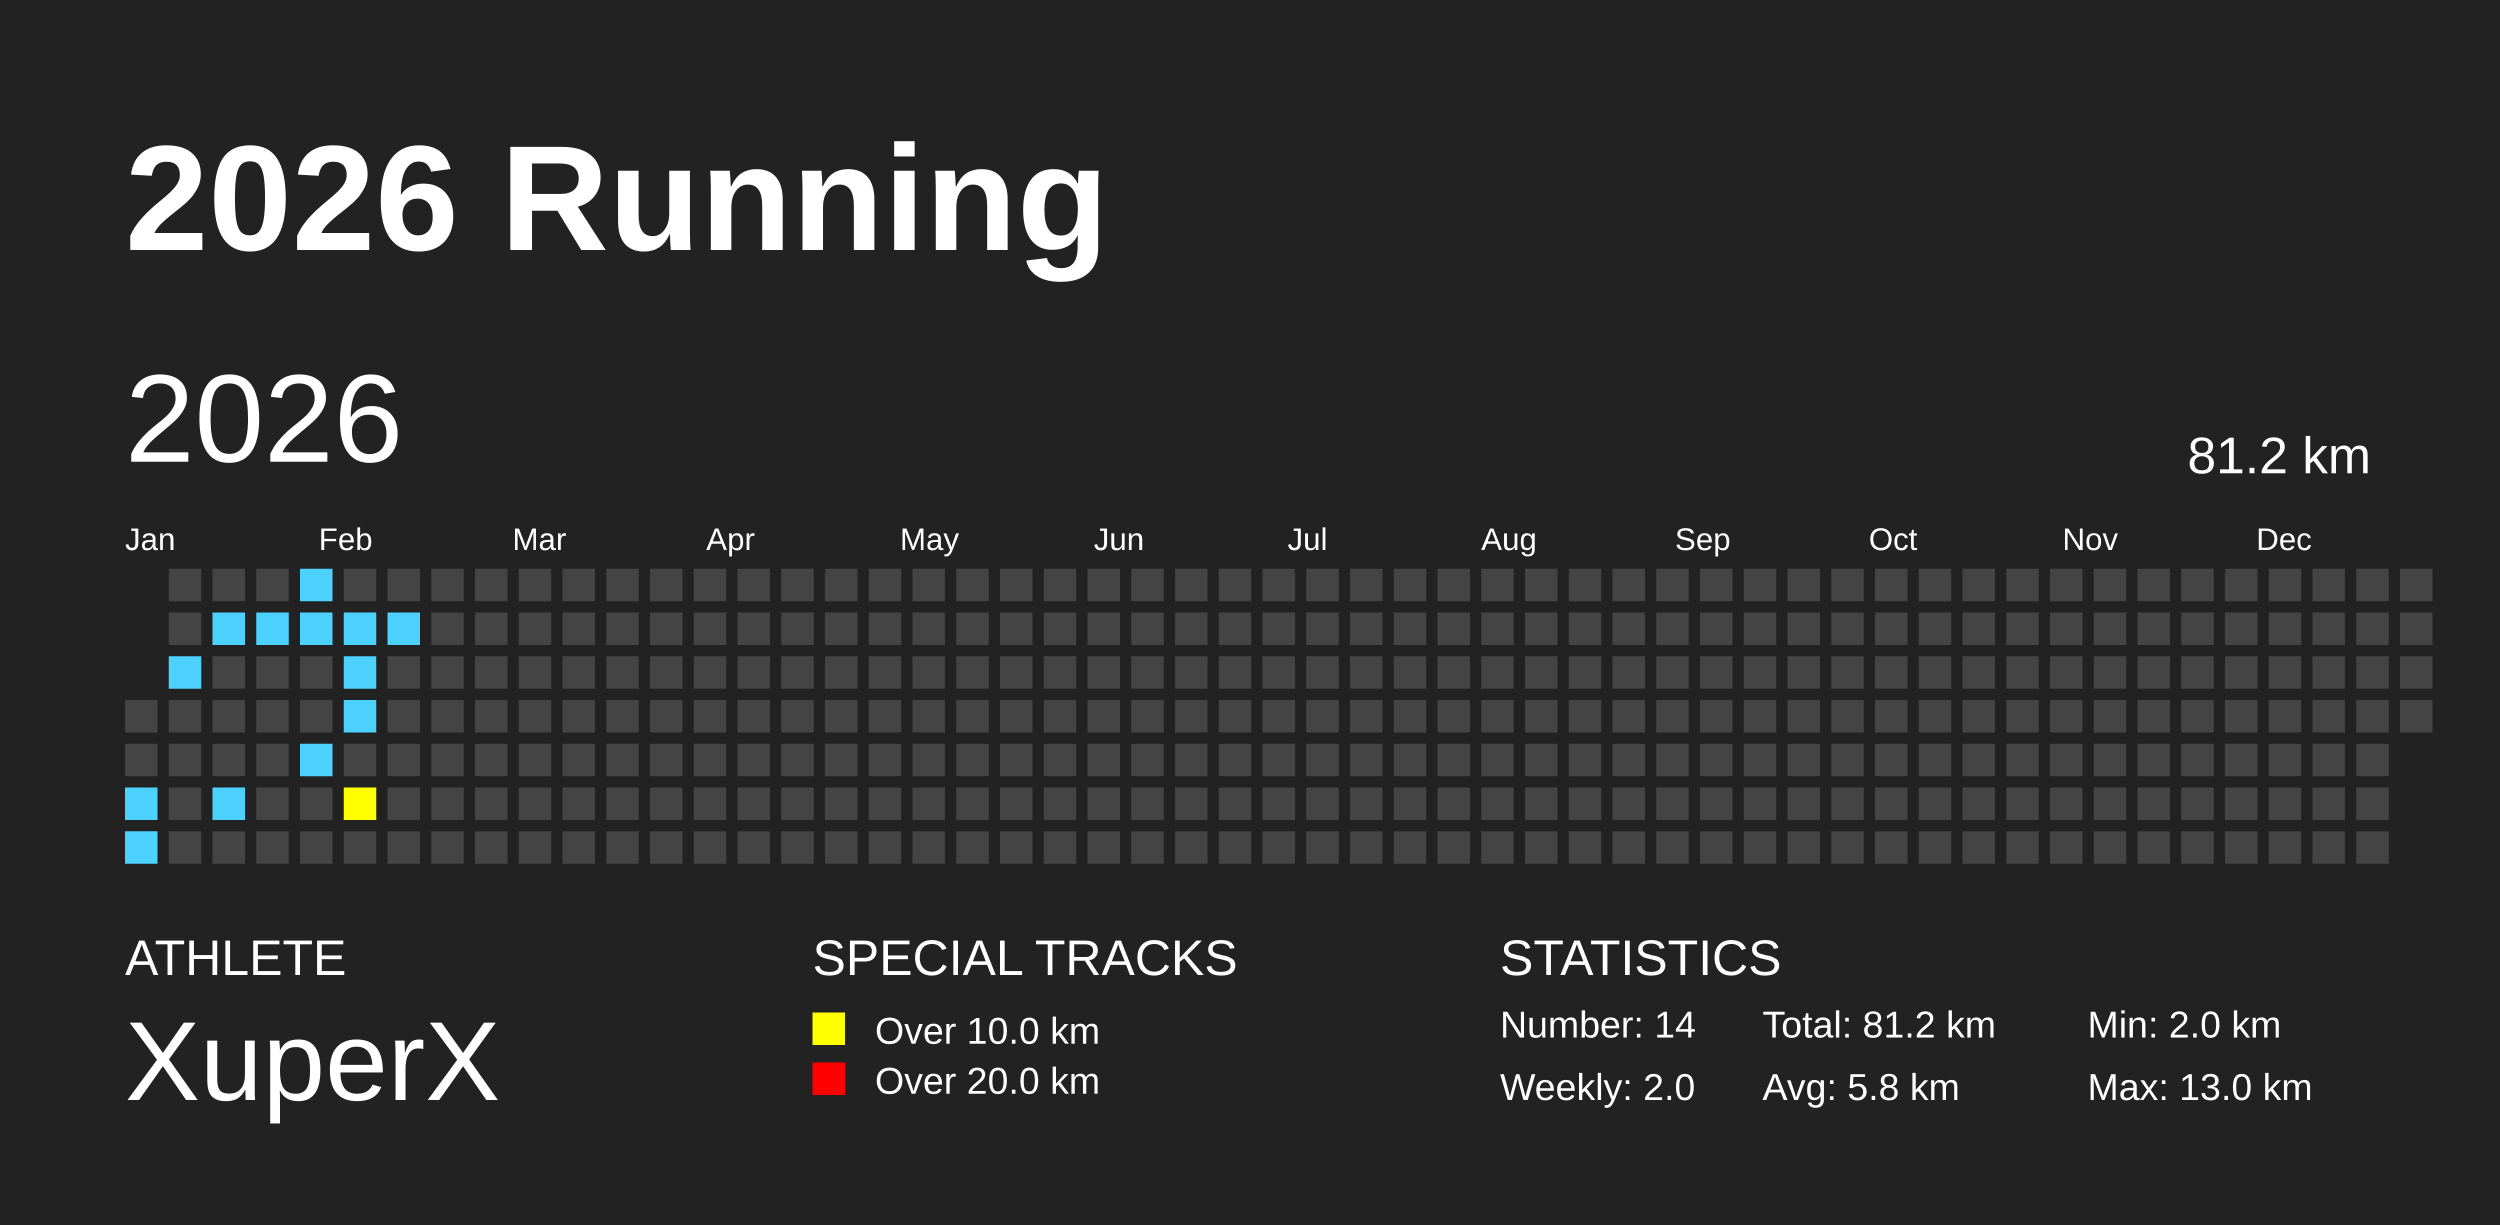
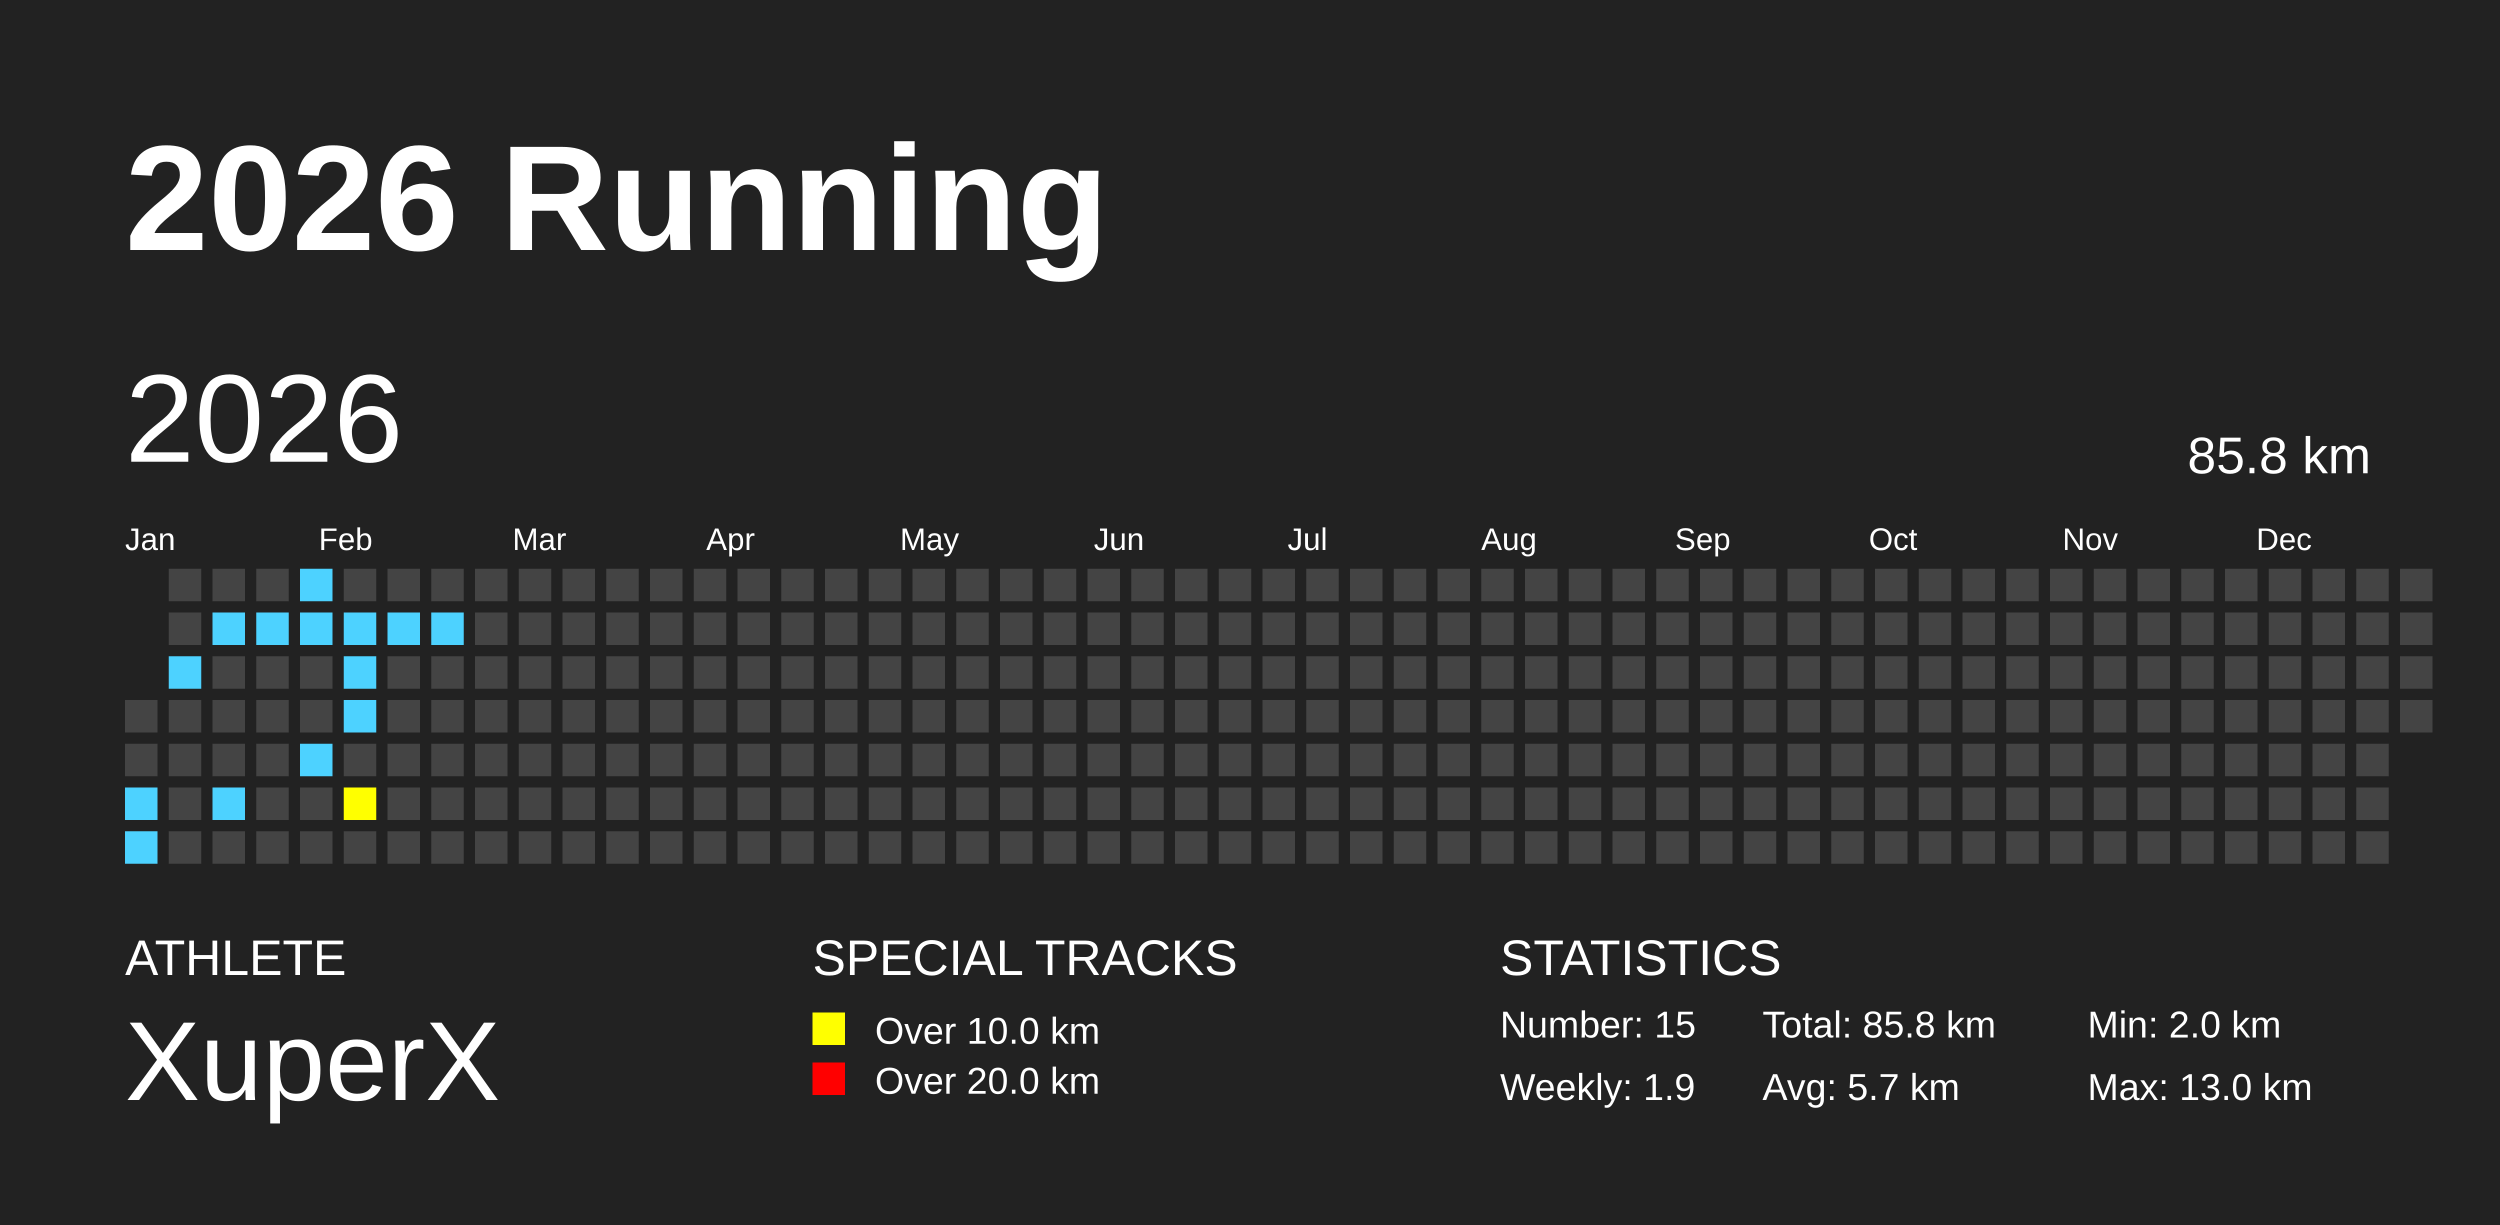
<svg xmlns="http://www.w3.org/2000/svg" baseProfile="full" height="98mm" version="1.1" viewBox="0,0,200,98" width="200mm">
  <defs />
  <rect fill="#222222" height="98" width="200" x="0" y="0" />
  <text fill="#FFFFFF" style="font-size:12px; font-family:Arial; font-weight:bold;" x="10" y="20">2026 Running</text>
  <text fill="#FFFFFF" style="font-size:4px; font-family:Arial" x="10" y="78">ATHLETE</text>
  <text fill="#FFFFFF" style="font-size:9px; font-family:Arial" x="10" y="88">XuperX</text>
  <text fill="#FFFFFF" style="font-size:4px; font-family:Arial" x="65" y="78">SPECIAL TRACKS</text>
  <rect fill="yellow" height="2.6" width="2.6" x="65" y="81" />
  <text fill="#FFFFFF" style="font-size:3px; font-family:Arial" x="70" y="83.5">Over 10.0 km</text>
  <rect fill="red" height="2.6" width="2.6" x="65" y="85" />
  <text fill="#FFFFFF" style="font-size:3px; font-family:Arial" x="70" y="87.5">Over 20.0 km</text>
  <text fill="#FFFFFF" style="font-size:4px; font-family:Arial" x="120" y="78">STATISTICS</text>
-   <text fill="#FFFFFF" style="font-size:3px; font-family:Arial" x="120" y="83">Number: 14</text>
-   <text fill="#FFFFFF" style="font-size:3px; font-family:Arial" x="120" y="88">Weekly: 2.0</text>
-   <text fill="#FFFFFF" style="font-size:3px; font-family:Arial" x="141" y="83">Total: 81.2 km</text>
-   <text fill="#FFFFFF" style="font-size:3px; font-family:Arial" x="141" y="88">Avg: 5.8 km</text>
+   <text fill="#FFFFFF" style="font-size:3px; font-family:Arial" x="120" y="83">Number: 15</text>
+   <text fill="#FFFFFF" style="font-size:3px; font-family:Arial" x="120" y="88">Weekly: 1.9</text>
+   <text fill="#FFFFFF" style="font-size:3px; font-family:Arial" x="141" y="83">Total: 85.8 km</text>
+   <text fill="#FFFFFF" style="font-size:3px; font-family:Arial" x="141" y="88">Avg: 5.7 km</text>
  <text fill="#FFFFFF" style="font-size:3px; font-family:Arial" x="167" y="83">Min: 2.0 km</text>
  <text fill="#FFFFFF" style="font-size:3px; font-family:Arial" x="167" y="88">Max: 13.0 km</text>
  <text dominant-baseline="hanging" fill="#FFFFFF" style="font-size:10.0px; font-family:Arial;" x="10" y="30">2026</text>
-   <text dominant-baseline="hanging" fill="#FFFFFF" style="font-size:4.125px; font-family:Arial;" x="175" y="35">81.2 km</text>
+   <text dominant-baseline="hanging" fill="#FFFFFF" style="font-size:4.125px; font-family:Arial;" x="175" y="35">85.8 km</text>
  <text fill="#FFFFFF" style="font-size:2.5px; font-family:Arial" x="10.0" y="44">Jan</text>
  <text fill="#FFFFFF" style="font-size:2.5px; font-family:Arial" x="25.5" y="44">Feb</text>
  <text fill="#FFFFFF" style="font-size:2.5px; font-family:Arial" x="41.0" y="44">Mar</text>
  <text fill="#FFFFFF" style="font-size:2.5px; font-family:Arial" x="56.5" y="44">Apr</text>
  <text fill="#FFFFFF" style="font-size:2.5px; font-family:Arial" x="72.0" y="44">May</text>
  <text fill="#FFFFFF" style="font-size:2.5px; font-family:Arial" x="87.5" y="44">Jun</text>
  <text fill="#FFFFFF" style="font-size:2.5px; font-family:Arial" x="103.0" y="44">Jul</text>
  <text fill="#FFFFFF" style="font-size:2.5px; font-family:Arial" x="118.5" y="44">Aug</text>
  <text fill="#FFFFFF" style="font-size:2.5px; font-family:Arial" x="134.0" y="44">Sep</text>
  <text fill="#FFFFFF" style="font-size:2.5px; font-family:Arial" x="149.5" y="44">Oct</text>
  <text fill="#FFFFFF" style="font-size:2.5px; font-family:Arial" x="165.0" y="44">Nov</text>
  <text fill="#FFFFFF" style="font-size:2.5px; font-family:Arial" x="180.5" y="44">Dec</text>
  <rect fill="#444444" height="2.6" width="2.6" x="10.0" y="56.0" />
  <rect fill="#444444" height="2.6" width="2.6" x="10.0" y="59.5" />
  <rect fill="#4DD2FF" height="2.6" width="2.6" x="10.0" y="63.0" />
  <rect fill="#4DD2FF" height="2.6" width="2.6" x="10.0" y="66.5" />
  <rect fill="#444444" height="2.6" width="2.6" x="13.5" y="45.5" />
  <rect fill="#444444" height="2.6" width="2.6" x="13.5" y="49.0" />
  <rect fill="#4DD2FF" height="2.6" width="2.6" x="13.5" y="52.5" />
  <rect fill="#444444" height="2.6" width="2.6" x="13.5" y="56.0" />
  <rect fill="#444444" height="2.6" width="2.6" x="13.5" y="59.5" />
  <rect fill="#444444" height="2.6" width="2.6" x="13.5" y="63.0" />
  <rect fill="#444444" height="2.6" width="2.6" x="13.5" y="66.5" />
  <rect fill="#444444" height="2.6" width="2.6" x="17.0" y="45.5" />
  <rect fill="#4DD2FF" height="2.6" width="2.6" x="17.0" y="49.0" />
  <rect fill="#444444" height="2.6" width="2.6" x="17.0" y="52.5" />
  <rect fill="#444444" height="2.6" width="2.6" x="17.0" y="56.0" />
  <rect fill="#444444" height="2.6" width="2.6" x="17.0" y="59.5" />
  <rect fill="#4DD2FF" height="2.6" width="2.6" x="17.0" y="63.0" />
  <rect fill="#444444" height="2.6" width="2.6" x="17.0" y="66.5" />
  <rect fill="#444444" height="2.6" width="2.6" x="20.5" y="45.5" />
  <rect fill="#4DD2FF" height="2.6" width="2.6" x="20.5" y="49.0" />
  <rect fill="#444444" height="2.6" width="2.6" x="20.5" y="52.5" />
  <rect fill="#444444" height="2.6" width="2.6" x="20.5" y="56.0" />
  <rect fill="#444444" height="2.6" width="2.6" x="20.5" y="59.5" />
  <rect fill="#444444" height="2.6" width="2.6" x="20.5" y="63.0" />
  <rect fill="#444444" height="2.6" width="2.6" x="20.5" y="66.5" />
  <rect fill="#4DD2FF" height="2.6" width="2.6" x="24.0" y="45.5" />
  <rect fill="#4DD2FF" height="2.6" width="2.6" x="24.0" y="49.0" />
  <rect fill="#444444" height="2.6" width="2.6" x="24.0" y="52.5" />
  <rect fill="#444444" height="2.6" width="2.6" x="24.0" y="56.0" />
  <rect fill="#4DD2FF" height="2.6" width="2.6" x="24.0" y="59.5" />
  <rect fill="#444444" height="2.6" width="2.6" x="24.0" y="63.0" />
  <rect fill="#444444" height="2.6" width="2.6" x="24.0" y="66.5" />
  <rect fill="#444444" height="2.6" width="2.6" x="27.5" y="45.5" />
  <rect fill="#4DD2FF" height="2.6" width="2.6" x="27.5" y="49.0" />
  <rect fill="#4DD2FF" height="2.6" width="2.6" x="27.5" y="52.5" />
  <rect fill="#4DD2FF" height="2.6" width="2.6" x="27.5" y="56.0" />
  <rect fill="#444444" height="2.6" width="2.6" x="27.5" y="59.5" />
  <rect fill="yellow" height="2.6" width="2.6" x="27.5" y="63.0" />
  <rect fill="#444444" height="2.6" width="2.6" x="27.5" y="66.5" />
  <rect fill="#444444" height="2.6" width="2.6" x="31.0" y="45.5" />
  <rect fill="#4DD2FF" height="2.6" width="2.6" x="31.0" y="49.0" />
  <rect fill="#444444" height="2.6" width="2.6" x="31.0" y="52.5" />
  <rect fill="#444444" height="2.6" width="2.6" x="31.0" y="56.0" />
  <rect fill="#444444" height="2.6" width="2.6" x="31.0" y="59.5" />
  <rect fill="#444444" height="2.6" width="2.6" x="31.0" y="63.0" />
  <rect fill="#444444" height="2.6" width="2.6" x="31.0" y="66.5" />
  <rect fill="#444444" height="2.6" width="2.6" x="34.5" y="45.5" />
-   <rect fill="#444444" height="2.6" width="2.6" x="34.5" y="49.0" />
+   <rect fill="#4DD2FF" height="2.6" width="2.6" x="34.5" y="49.0" />
  <rect fill="#444444" height="2.6" width="2.6" x="34.5" y="52.5" />
  <rect fill="#444444" height="2.6" width="2.6" x="34.5" y="56.0" />
  <rect fill="#444444" height="2.6" width="2.6" x="34.5" y="59.5" />
  <rect fill="#444444" height="2.6" width="2.6" x="34.5" y="63.0" />
  <rect fill="#444444" height="2.6" width="2.6" x="34.5" y="66.5" />
  <rect fill="#444444" height="2.6" width="2.6" x="38.0" y="45.5" />
  <rect fill="#444444" height="2.6" width="2.6" x="38.0" y="49.0" />
  <rect fill="#444444" height="2.6" width="2.6" x="38.0" y="52.5" />
  <rect fill="#444444" height="2.6" width="2.6" x="38.0" y="56.0" />
  <rect fill="#444444" height="2.6" width="2.6" x="38.0" y="59.5" />
  <rect fill="#444444" height="2.6" width="2.6" x="38.0" y="63.0" />
  <rect fill="#444444" height="2.6" width="2.6" x="38.0" y="66.5" />
  <rect fill="#444444" height="2.6" width="2.6" x="41.5" y="45.5" />
  <rect fill="#444444" height="2.6" width="2.6" x="41.5" y="49.0" />
  <rect fill="#444444" height="2.6" width="2.6" x="41.5" y="52.5" />
  <rect fill="#444444" height="2.6" width="2.6" x="41.5" y="56.0" />
  <rect fill="#444444" height="2.6" width="2.6" x="41.5" y="59.5" />
  <rect fill="#444444" height="2.6" width="2.6" x="41.5" y="63.0" />
  <rect fill="#444444" height="2.6" width="2.6" x="41.5" y="66.5" />
  <rect fill="#444444" height="2.6" width="2.6" x="45.0" y="45.5" />
  <rect fill="#444444" height="2.6" width="2.6" x="45.0" y="49.0" />
  <rect fill="#444444" height="2.6" width="2.6" x="45.0" y="52.5" />
  <rect fill="#444444" height="2.6" width="2.6" x="45.0" y="56.0" />
  <rect fill="#444444" height="2.6" width="2.6" x="45.0" y="59.5" />
  <rect fill="#444444" height="2.6" width="2.6" x="45.0" y="63.0" />
  <rect fill="#444444" height="2.6" width="2.6" x="45.0" y="66.5" />
  <rect fill="#444444" height="2.6" width="2.6" x="48.5" y="45.5" />
  <rect fill="#444444" height="2.6" width="2.6" x="48.5" y="49.0" />
  <rect fill="#444444" height="2.6" width="2.6" x="48.5" y="52.5" />
  <rect fill="#444444" height="2.6" width="2.6" x="48.5" y="56.0" />
  <rect fill="#444444" height="2.6" width="2.6" x="48.5" y="59.5" />
  <rect fill="#444444" height="2.6" width="2.6" x="48.5" y="63.0" />
  <rect fill="#444444" height="2.6" width="2.6" x="48.5" y="66.5" />
  <rect fill="#444444" height="2.6" width="2.6" x="52.0" y="45.5" />
  <rect fill="#444444" height="2.6" width="2.6" x="52.0" y="49.0" />
  <rect fill="#444444" height="2.6" width="2.6" x="52.0" y="52.5" />
  <rect fill="#444444" height="2.6" width="2.6" x="52.0" y="56.0" />
  <rect fill="#444444" height="2.6" width="2.6" x="52.0" y="59.5" />
  <rect fill="#444444" height="2.6" width="2.6" x="52.0" y="63.0" />
  <rect fill="#444444" height="2.6" width="2.6" x="52.0" y="66.5" />
  <rect fill="#444444" height="2.6" width="2.6" x="55.5" y="45.5" />
  <rect fill="#444444" height="2.6" width="2.6" x="55.5" y="49.0" />
  <rect fill="#444444" height="2.6" width="2.6" x="55.5" y="52.5" />
  <rect fill="#444444" height="2.6" width="2.6" x="55.5" y="56.0" />
  <rect fill="#444444" height="2.6" width="2.6" x="55.5" y="59.5" />
  <rect fill="#444444" height="2.6" width="2.6" x="55.5" y="63.0" />
  <rect fill="#444444" height="2.6" width="2.6" x="55.5" y="66.5" />
  <rect fill="#444444" height="2.6" width="2.6" x="59.0" y="45.5" />
  <rect fill="#444444" height="2.6" width="2.6" x="59.0" y="49.0" />
  <rect fill="#444444" height="2.6" width="2.6" x="59.0" y="52.5" />
  <rect fill="#444444" height="2.6" width="2.6" x="59.0" y="56.0" />
  <rect fill="#444444" height="2.6" width="2.6" x="59.0" y="59.5" />
  <rect fill="#444444" height="2.6" width="2.6" x="59.0" y="63.0" />
  <rect fill="#444444" height="2.6" width="2.6" x="59.0" y="66.5" />
  <rect fill="#444444" height="2.6" width="2.6" x="62.5" y="45.5" />
  <rect fill="#444444" height="2.6" width="2.6" x="62.5" y="49.0" />
  <rect fill="#444444" height="2.6" width="2.6" x="62.5" y="52.5" />
  <rect fill="#444444" height="2.6" width="2.6" x="62.5" y="56.0" />
  <rect fill="#444444" height="2.6" width="2.6" x="62.5" y="59.5" />
  <rect fill="#444444" height="2.6" width="2.6" x="62.5" y="63.0" />
  <rect fill="#444444" height="2.6" width="2.6" x="62.5" y="66.5" />
  <rect fill="#444444" height="2.6" width="2.6" x="66.0" y="45.5" />
  <rect fill="#444444" height="2.6" width="2.6" x="66.0" y="49.0" />
  <rect fill="#444444" height="2.6" width="2.6" x="66.0" y="52.5" />
  <rect fill="#444444" height="2.6" width="2.6" x="66.0" y="56.0" />
  <rect fill="#444444" height="2.6" width="2.6" x="66.0" y="59.5" />
  <rect fill="#444444" height="2.6" width="2.6" x="66.0" y="63.0" />
  <rect fill="#444444" height="2.6" width="2.6" x="66.0" y="66.5" />
  <rect fill="#444444" height="2.6" width="2.6" x="69.5" y="45.5" />
  <rect fill="#444444" height="2.6" width="2.6" x="69.5" y="49.0" />
  <rect fill="#444444" height="2.6" width="2.6" x="69.5" y="52.5" />
  <rect fill="#444444" height="2.6" width="2.6" x="69.5" y="56.0" />
  <rect fill="#444444" height="2.6" width="2.6" x="69.5" y="59.5" />
  <rect fill="#444444" height="2.6" width="2.6" x="69.5" y="63.0" />
  <rect fill="#444444" height="2.6" width="2.6" x="69.5" y="66.5" />
  <rect fill="#444444" height="2.6" width="2.6" x="73.0" y="45.5" />
  <rect fill="#444444" height="2.6" width="2.6" x="73.0" y="49.0" />
  <rect fill="#444444" height="2.6" width="2.6" x="73.0" y="52.5" />
  <rect fill="#444444" height="2.6" width="2.6" x="73.0" y="56.0" />
  <rect fill="#444444" height="2.6" width="2.6" x="73.0" y="59.5" />
  <rect fill="#444444" height="2.6" width="2.6" x="73.0" y="63.0" />
  <rect fill="#444444" height="2.6" width="2.6" x="73.0" y="66.5" />
  <rect fill="#444444" height="2.6" width="2.6" x="76.5" y="45.5" />
  <rect fill="#444444" height="2.6" width="2.6" x="76.5" y="49.0" />
  <rect fill="#444444" height="2.6" width="2.6" x="76.5" y="52.5" />
  <rect fill="#444444" height="2.6" width="2.6" x="76.5" y="56.0" />
  <rect fill="#444444" height="2.6" width="2.6" x="76.5" y="59.5" />
  <rect fill="#444444" height="2.6" width="2.6" x="76.5" y="63.0" />
  <rect fill="#444444" height="2.6" width="2.6" x="76.5" y="66.5" />
  <rect fill="#444444" height="2.6" width="2.6" x="80.0" y="45.5" />
  <rect fill="#444444" height="2.6" width="2.6" x="80.0" y="49.0" />
  <rect fill="#444444" height="2.6" width="2.6" x="80.0" y="52.5" />
  <rect fill="#444444" height="2.6" width="2.6" x="80.0" y="56.0" />
  <rect fill="#444444" height="2.6" width="2.6" x="80.0" y="59.5" />
  <rect fill="#444444" height="2.6" width="2.6" x="80.0" y="63.0" />
  <rect fill="#444444" height="2.6" width="2.6" x="80.0" y="66.5" />
  <rect fill="#444444" height="2.6" width="2.6" x="83.5" y="45.5" />
  <rect fill="#444444" height="2.6" width="2.6" x="83.5" y="49.0" />
  <rect fill="#444444" height="2.6" width="2.6" x="83.5" y="52.5" />
  <rect fill="#444444" height="2.6" width="2.6" x="83.5" y="56.0" />
  <rect fill="#444444" height="2.6" width="2.6" x="83.5" y="59.5" />
  <rect fill="#444444" height="2.6" width="2.6" x="83.5" y="63.0" />
  <rect fill="#444444" height="2.6" width="2.6" x="83.5" y="66.5" />
  <rect fill="#444444" height="2.6" width="2.6" x="87.0" y="45.5" />
  <rect fill="#444444" height="2.6" width="2.6" x="87.0" y="49.0" />
  <rect fill="#444444" height="2.6" width="2.6" x="87.0" y="52.5" />
  <rect fill="#444444" height="2.6" width="2.6" x="87.0" y="56.0" />
  <rect fill="#444444" height="2.6" width="2.6" x="87.0" y="59.5" />
  <rect fill="#444444" height="2.6" width="2.6" x="87.0" y="63.0" />
  <rect fill="#444444" height="2.6" width="2.6" x="87.0" y="66.5" />
  <rect fill="#444444" height="2.6" width="2.6" x="90.5" y="45.5" />
  <rect fill="#444444" height="2.6" width="2.6" x="90.5" y="49.0" />
  <rect fill="#444444" height="2.6" width="2.6" x="90.5" y="52.5" />
  <rect fill="#444444" height="2.6" width="2.6" x="90.5" y="56.0" />
  <rect fill="#444444" height="2.6" width="2.6" x="90.5" y="59.5" />
  <rect fill="#444444" height="2.6" width="2.6" x="90.5" y="63.0" />
  <rect fill="#444444" height="2.6" width="2.6" x="90.5" y="66.5" />
  <rect fill="#444444" height="2.6" width="2.6" x="94.0" y="45.5" />
  <rect fill="#444444" height="2.6" width="2.6" x="94.0" y="49.0" />
  <rect fill="#444444" height="2.6" width="2.6" x="94.0" y="52.5" />
  <rect fill="#444444" height="2.6" width="2.6" x="94.0" y="56.0" />
  <rect fill="#444444" height="2.6" width="2.6" x="94.0" y="59.5" />
  <rect fill="#444444" height="2.6" width="2.6" x="94.0" y="63.0" />
  <rect fill="#444444" height="2.6" width="2.6" x="94.0" y="66.5" />
  <rect fill="#444444" height="2.6" width="2.6" x="97.5" y="45.5" />
  <rect fill="#444444" height="2.6" width="2.6" x="97.5" y="49.0" />
  <rect fill="#444444" height="2.6" width="2.6" x="97.5" y="52.5" />
  <rect fill="#444444" height="2.6" width="2.6" x="97.5" y="56.0" />
  <rect fill="#444444" height="2.6" width="2.6" x="97.5" y="59.5" />
  <rect fill="#444444" height="2.6" width="2.6" x="97.5" y="63.0" />
  <rect fill="#444444" height="2.6" width="2.6" x="97.5" y="66.5" />
  <rect fill="#444444" height="2.6" width="2.6" x="101.0" y="45.5" />
  <rect fill="#444444" height="2.6" width="2.6" x="101.0" y="49.0" />
  <rect fill="#444444" height="2.6" width="2.6" x="101.0" y="52.5" />
  <rect fill="#444444" height="2.6" width="2.6" x="101.0" y="56.0" />
  <rect fill="#444444" height="2.6" width="2.6" x="101.0" y="59.5" />
  <rect fill="#444444" height="2.6" width="2.6" x="101.0" y="63.0" />
  <rect fill="#444444" height="2.6" width="2.6" x="101.0" y="66.5" />
  <rect fill="#444444" height="2.6" width="2.6" x="104.5" y="45.5" />
  <rect fill="#444444" height="2.6" width="2.6" x="104.5" y="49.0" />
  <rect fill="#444444" height="2.6" width="2.6" x="104.5" y="52.5" />
  <rect fill="#444444" height="2.6" width="2.6" x="104.5" y="56.0" />
  <rect fill="#444444" height="2.6" width="2.6" x="104.5" y="59.5" />
  <rect fill="#444444" height="2.6" width="2.6" x="104.5" y="63.0" />
  <rect fill="#444444" height="2.6" width="2.6" x="104.5" y="66.5" />
  <rect fill="#444444" height="2.6" width="2.6" x="108.0" y="45.5" />
  <rect fill="#444444" height="2.6" width="2.6" x="108.0" y="49.0" />
  <rect fill="#444444" height="2.6" width="2.6" x="108.0" y="52.5" />
  <rect fill="#444444" height="2.6" width="2.6" x="108.0" y="56.0" />
  <rect fill="#444444" height="2.6" width="2.6" x="108.0" y="59.5" />
  <rect fill="#444444" height="2.6" width="2.6" x="108.0" y="63.0" />
  <rect fill="#444444" height="2.6" width="2.6" x="108.0" y="66.5" />
  <rect fill="#444444" height="2.6" width="2.6" x="111.5" y="45.5" />
  <rect fill="#444444" height="2.6" width="2.6" x="111.5" y="49.0" />
  <rect fill="#444444" height="2.6" width="2.6" x="111.5" y="52.5" />
  <rect fill="#444444" height="2.6" width="2.6" x="111.5" y="56.0" />
  <rect fill="#444444" height="2.6" width="2.6" x="111.5" y="59.5" />
  <rect fill="#444444" height="2.6" width="2.6" x="111.5" y="63.0" />
  <rect fill="#444444" height="2.6" width="2.6" x="111.5" y="66.5" />
  <rect fill="#444444" height="2.6" width="2.6" x="115.0" y="45.5" />
  <rect fill="#444444" height="2.6" width="2.6" x="115.0" y="49.0" />
  <rect fill="#444444" height="2.6" width="2.6" x="115.0" y="52.5" />
  <rect fill="#444444" height="2.6" width="2.6" x="115.0" y="56.0" />
  <rect fill="#444444" height="2.6" width="2.6" x="115.0" y="59.5" />
  <rect fill="#444444" height="2.6" width="2.6" x="115.0" y="63.0" />
  <rect fill="#444444" height="2.6" width="2.6" x="115.0" y="66.5" />
  <rect fill="#444444" height="2.6" width="2.6" x="118.5" y="45.5" />
  <rect fill="#444444" height="2.6" width="2.6" x="118.5" y="49.0" />
  <rect fill="#444444" height="2.6" width="2.6" x="118.5" y="52.5" />
  <rect fill="#444444" height="2.6" width="2.6" x="118.5" y="56.0" />
  <rect fill="#444444" height="2.6" width="2.6" x="118.5" y="59.5" />
  <rect fill="#444444" height="2.6" width="2.6" x="118.5" y="63.0" />
  <rect fill="#444444" height="2.6" width="2.6" x="118.5" y="66.5" />
  <rect fill="#444444" height="2.6" width="2.6" x="122.0" y="45.5" />
  <rect fill="#444444" height="2.6" width="2.6" x="122.0" y="49.0" />
  <rect fill="#444444" height="2.6" width="2.6" x="122.0" y="52.5" />
  <rect fill="#444444" height="2.6" width="2.6" x="122.0" y="56.0" />
  <rect fill="#444444" height="2.6" width="2.6" x="122.0" y="59.5" />
  <rect fill="#444444" height="2.6" width="2.6" x="122.0" y="63.0" />
  <rect fill="#444444" height="2.6" width="2.6" x="122.0" y="66.5" />
  <rect fill="#444444" height="2.6" width="2.6" x="125.5" y="45.5" />
  <rect fill="#444444" height="2.6" width="2.6" x="125.5" y="49.0" />
  <rect fill="#444444" height="2.6" width="2.6" x="125.5" y="52.5" />
  <rect fill="#444444" height="2.6" width="2.6" x="125.5" y="56.0" />
  <rect fill="#444444" height="2.6" width="2.6" x="125.5" y="59.5" />
  <rect fill="#444444" height="2.6" width="2.6" x="125.5" y="63.0" />
  <rect fill="#444444" height="2.6" width="2.6" x="125.5" y="66.5" />
  <rect fill="#444444" height="2.6" width="2.6" x="129.0" y="45.5" />
  <rect fill="#444444" height="2.6" width="2.6" x="129.0" y="49.0" />
  <rect fill="#444444" height="2.6" width="2.6" x="129.0" y="52.5" />
  <rect fill="#444444" height="2.6" width="2.6" x="129.0" y="56.0" />
  <rect fill="#444444" height="2.6" width="2.6" x="129.0" y="59.5" />
  <rect fill="#444444" height="2.6" width="2.6" x="129.0" y="63.0" />
  <rect fill="#444444" height="2.6" width="2.6" x="129.0" y="66.5" />
  <rect fill="#444444" height="2.6" width="2.6" x="132.5" y="45.5" />
  <rect fill="#444444" height="2.6" width="2.6" x="132.5" y="49.0" />
  <rect fill="#444444" height="2.6" width="2.6" x="132.5" y="52.5" />
  <rect fill="#444444" height="2.6" width="2.6" x="132.5" y="56.0" />
  <rect fill="#444444" height="2.6" width="2.6" x="132.5" y="59.5" />
  <rect fill="#444444" height="2.6" width="2.6" x="132.5" y="63.0" />
  <rect fill="#444444" height="2.6" width="2.6" x="132.5" y="66.5" />
  <rect fill="#444444" height="2.6" width="2.6" x="136.0" y="45.5" />
  <rect fill="#444444" height="2.6" width="2.6" x="136.0" y="49.0" />
  <rect fill="#444444" height="2.6" width="2.6" x="136.0" y="52.5" />
  <rect fill="#444444" height="2.6" width="2.6" x="136.0" y="56.0" />
  <rect fill="#444444" height="2.6" width="2.6" x="136.0" y="59.5" />
  <rect fill="#444444" height="2.6" width="2.6" x="136.0" y="63.0" />
  <rect fill="#444444" height="2.6" width="2.6" x="136.0" y="66.5" />
  <rect fill="#444444" height="2.6" width="2.6" x="139.5" y="45.5" />
  <rect fill="#444444" height="2.6" width="2.6" x="139.5" y="49.0" />
  <rect fill="#444444" height="2.6" width="2.6" x="139.5" y="52.5" />
  <rect fill="#444444" height="2.6" width="2.6" x="139.5" y="56.0" />
  <rect fill="#444444" height="2.6" width="2.6" x="139.5" y="59.5" />
  <rect fill="#444444" height="2.6" width="2.6" x="139.5" y="63.0" />
  <rect fill="#444444" height="2.6" width="2.6" x="139.5" y="66.5" />
  <rect fill="#444444" height="2.6" width="2.6" x="143.0" y="45.5" />
  <rect fill="#444444" height="2.6" width="2.6" x="143.0" y="49.0" />
  <rect fill="#444444" height="2.6" width="2.6" x="143.0" y="52.5" />
  <rect fill="#444444" height="2.6" width="2.6" x="143.0" y="56.0" />
  <rect fill="#444444" height="2.6" width="2.6" x="143.0" y="59.5" />
  <rect fill="#444444" height="2.6" width="2.6" x="143.0" y="63.0" />
  <rect fill="#444444" height="2.6" width="2.6" x="143.0" y="66.5" />
  <rect fill="#444444" height="2.6" width="2.6" x="146.5" y="45.5" />
  <rect fill="#444444" height="2.6" width="2.6" x="146.5" y="49.0" />
  <rect fill="#444444" height="2.6" width="2.6" x="146.5" y="52.5" />
  <rect fill="#444444" height="2.6" width="2.6" x="146.5" y="56.0" />
  <rect fill="#444444" height="2.6" width="2.6" x="146.5" y="59.5" />
  <rect fill="#444444" height="2.6" width="2.6" x="146.5" y="63.0" />
  <rect fill="#444444" height="2.6" width="2.6" x="146.5" y="66.5" />
  <rect fill="#444444" height="2.6" width="2.6" x="150.0" y="45.5" />
  <rect fill="#444444" height="2.6" width="2.6" x="150.0" y="49.0" />
  <rect fill="#444444" height="2.6" width="2.6" x="150.0" y="52.5" />
  <rect fill="#444444" height="2.6" width="2.6" x="150.0" y="56.0" />
  <rect fill="#444444" height="2.6" width="2.6" x="150.0" y="59.5" />
  <rect fill="#444444" height="2.6" width="2.6" x="150.0" y="63.0" />
  <rect fill="#444444" height="2.6" width="2.6" x="150.0" y="66.5" />
  <rect fill="#444444" height="2.6" width="2.6" x="153.5" y="45.5" />
  <rect fill="#444444" height="2.6" width="2.6" x="153.5" y="49.0" />
  <rect fill="#444444" height="2.6" width="2.6" x="153.5" y="52.5" />
  <rect fill="#444444" height="2.6" width="2.6" x="153.5" y="56.0" />
  <rect fill="#444444" height="2.6" width="2.6" x="153.5" y="59.5" />
  <rect fill="#444444" height="2.6" width="2.6" x="153.5" y="63.0" />
  <rect fill="#444444" height="2.6" width="2.6" x="153.5" y="66.5" />
  <rect fill="#444444" height="2.6" width="2.6" x="157.0" y="45.5" />
  <rect fill="#444444" height="2.6" width="2.6" x="157.0" y="49.0" />
  <rect fill="#444444" height="2.6" width="2.6" x="157.0" y="52.5" />
  <rect fill="#444444" height="2.6" width="2.6" x="157.0" y="56.0" />
  <rect fill="#444444" height="2.6" width="2.6" x="157.0" y="59.5" />
  <rect fill="#444444" height="2.6" width="2.6" x="157.0" y="63.0" />
  <rect fill="#444444" height="2.6" width="2.6" x="157.0" y="66.5" />
  <rect fill="#444444" height="2.6" width="2.6" x="160.5" y="45.5" />
  <rect fill="#444444" height="2.6" width="2.6" x="160.5" y="49.0" />
  <rect fill="#444444" height="2.6" width="2.6" x="160.5" y="52.5" />
  <rect fill="#444444" height="2.6" width="2.6" x="160.5" y="56.0" />
  <rect fill="#444444" height="2.6" width="2.6" x="160.5" y="59.5" />
  <rect fill="#444444" height="2.6" width="2.6" x="160.5" y="63.0" />
  <rect fill="#444444" height="2.6" width="2.6" x="160.5" y="66.5" />
  <rect fill="#444444" height="2.6" width="2.6" x="164.0" y="45.5" />
  <rect fill="#444444" height="2.6" width="2.6" x="164.0" y="49.0" />
  <rect fill="#444444" height="2.6" width="2.6" x="164.0" y="52.5" />
  <rect fill="#444444" height="2.6" width="2.6" x="164.0" y="56.0" />
  <rect fill="#444444" height="2.6" width="2.6" x="164.0" y="59.5" />
  <rect fill="#444444" height="2.6" width="2.6" x="164.0" y="63.0" />
  <rect fill="#444444" height="2.6" width="2.6" x="164.0" y="66.5" />
  <rect fill="#444444" height="2.6" width="2.6" x="167.5" y="45.5" />
  <rect fill="#444444" height="2.6" width="2.6" x="167.5" y="49.0" />
  <rect fill="#444444" height="2.6" width="2.6" x="167.5" y="52.5" />
  <rect fill="#444444" height="2.6" width="2.6" x="167.5" y="56.0" />
  <rect fill="#444444" height="2.6" width="2.6" x="167.5" y="59.5" />
  <rect fill="#444444" height="2.6" width="2.6" x="167.5" y="63.0" />
  <rect fill="#444444" height="2.6" width="2.6" x="167.5" y="66.5" />
  <rect fill="#444444" height="2.6" width="2.6" x="171.0" y="45.5" />
  <rect fill="#444444" height="2.6" width="2.6" x="171.0" y="49.0" />
  <rect fill="#444444" height="2.6" width="2.6" x="171.0" y="52.5" />
  <rect fill="#444444" height="2.6" width="2.6" x="171.0" y="56.0" />
  <rect fill="#444444" height="2.6" width="2.6" x="171.0" y="59.5" />
  <rect fill="#444444" height="2.6" width="2.6" x="171.0" y="63.0" />
  <rect fill="#444444" height="2.6" width="2.6" x="171.0" y="66.5" />
  <rect fill="#444444" height="2.6" width="2.6" x="174.5" y="45.5" />
  <rect fill="#444444" height="2.6" width="2.6" x="174.5" y="49.0" />
  <rect fill="#444444" height="2.6" width="2.6" x="174.5" y="52.5" />
  <rect fill="#444444" height="2.6" width="2.6" x="174.5" y="56.0" />
  <rect fill="#444444" height="2.6" width="2.6" x="174.5" y="59.5" />
  <rect fill="#444444" height="2.6" width="2.6" x="174.5" y="63.0" />
  <rect fill="#444444" height="2.6" width="2.6" x="174.5" y="66.5" />
  <rect fill="#444444" height="2.6" width="2.6" x="178.0" y="45.5" />
  <rect fill="#444444" height="2.6" width="2.6" x="178.0" y="49.0" />
  <rect fill="#444444" height="2.6" width="2.6" x="178.0" y="52.5" />
  <rect fill="#444444" height="2.6" width="2.6" x="178.0" y="56.0" />
  <rect fill="#444444" height="2.6" width="2.6" x="178.0" y="59.5" />
  <rect fill="#444444" height="2.6" width="2.6" x="178.0" y="63.0" />
  <rect fill="#444444" height="2.6" width="2.6" x="178.0" y="66.5" />
  <rect fill="#444444" height="2.6" width="2.6" x="181.5" y="45.5" />
  <rect fill="#444444" height="2.6" width="2.6" x="181.5" y="49.0" />
  <rect fill="#444444" height="2.6" width="2.6" x="181.5" y="52.5" />
  <rect fill="#444444" height="2.6" width="2.6" x="181.5" y="56.0" />
  <rect fill="#444444" height="2.6" width="2.6" x="181.5" y="59.5" />
  <rect fill="#444444" height="2.6" width="2.6" x="181.5" y="63.0" />
  <rect fill="#444444" height="2.6" width="2.6" x="181.5" y="66.5" />
  <rect fill="#444444" height="2.6" width="2.6" x="185.0" y="45.5" />
  <rect fill="#444444" height="2.6" width="2.6" x="185.0" y="49.0" />
  <rect fill="#444444" height="2.6" width="2.6" x="185.0" y="52.5" />
  <rect fill="#444444" height="2.6" width="2.6" x="185.0" y="56.0" />
  <rect fill="#444444" height="2.6" width="2.6" x="185.0" y="59.5" />
  <rect fill="#444444" height="2.6" width="2.6" x="185.0" y="63.0" />
  <rect fill="#444444" height="2.6" width="2.6" x="185.0" y="66.5" />
  <rect fill="#444444" height="2.6" width="2.6" x="188.5" y="45.5" />
  <rect fill="#444444" height="2.6" width="2.6" x="188.5" y="49.0" />
  <rect fill="#444444" height="2.6" width="2.6" x="188.5" y="52.5" />
  <rect fill="#444444" height="2.6" width="2.6" x="188.5" y="56.0" />
  <rect fill="#444444" height="2.6" width="2.6" x="188.5" y="59.5" />
  <rect fill="#444444" height="2.6" width="2.6" x="188.5" y="63.0" />
  <rect fill="#444444" height="2.6" width="2.6" x="188.5" y="66.5" />
  <rect fill="#444444" height="2.6" width="2.6" x="192.0" y="45.5" />
  <rect fill="#444444" height="2.6" width="2.6" x="192.0" y="49.0" />
  <rect fill="#444444" height="2.6" width="2.6" x="192.0" y="52.5" />
  <rect fill="#444444" height="2.6" width="2.6" x="192.0" y="56.0" />
</svg>
